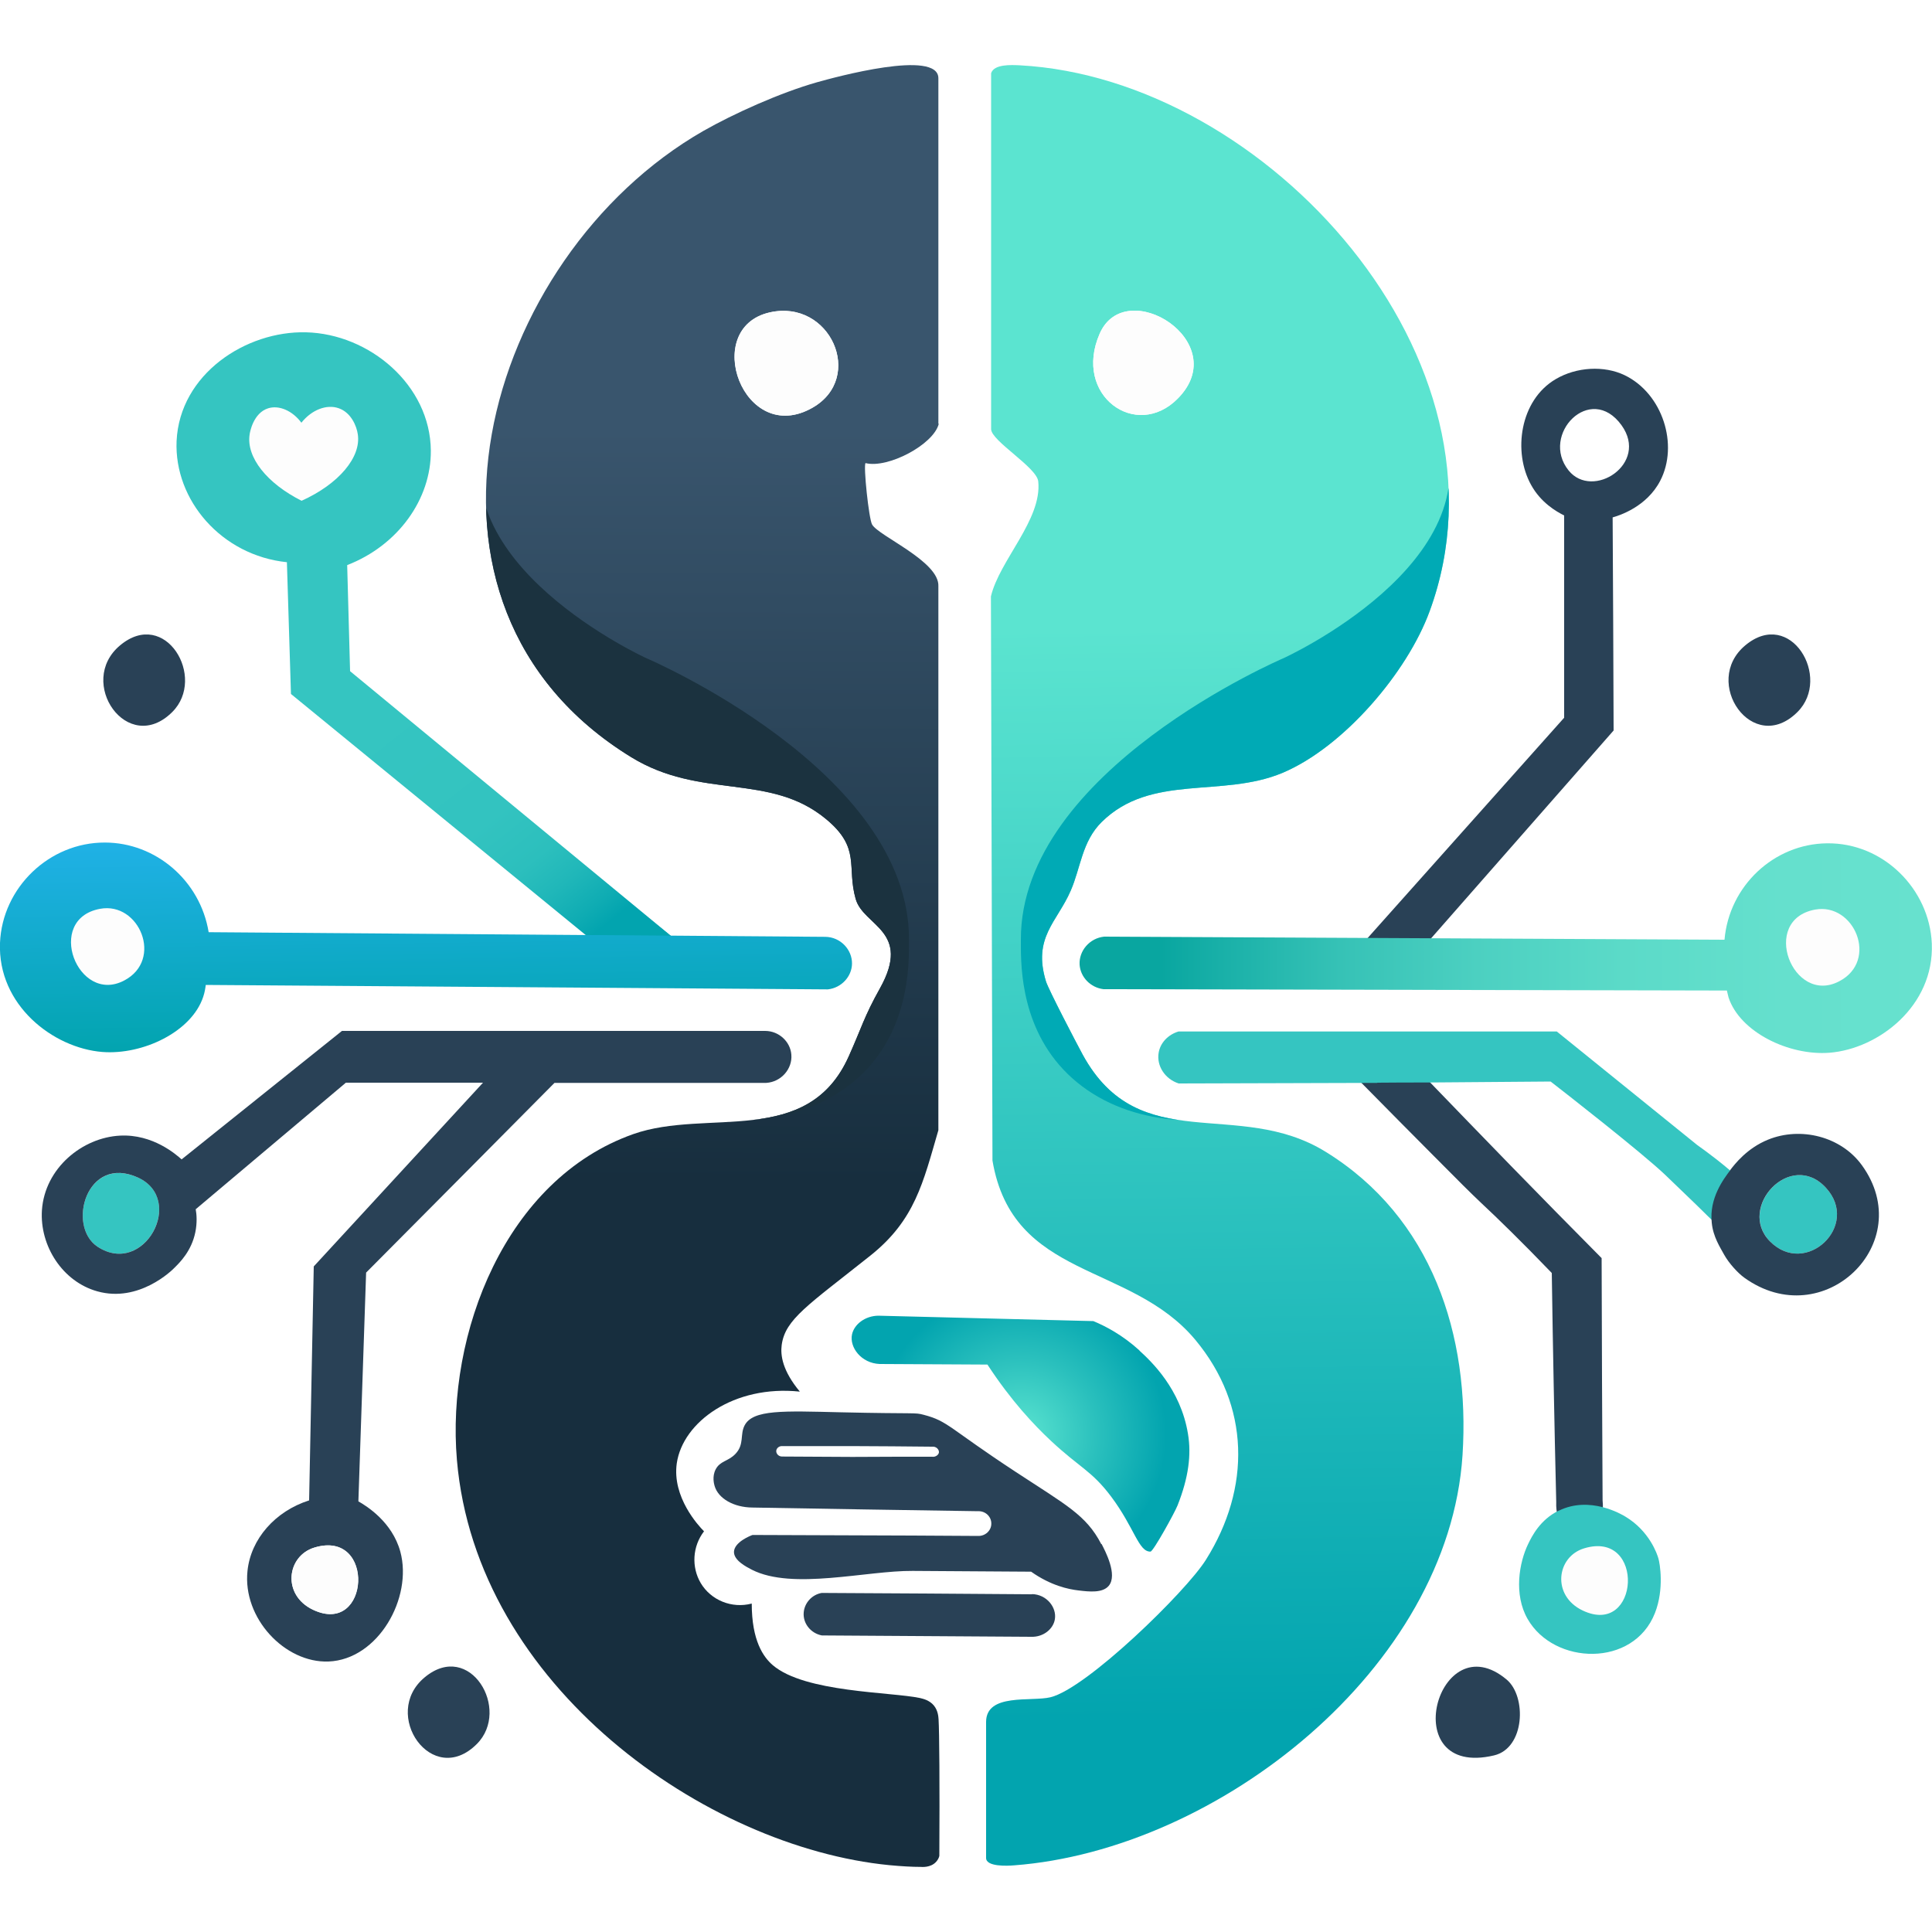
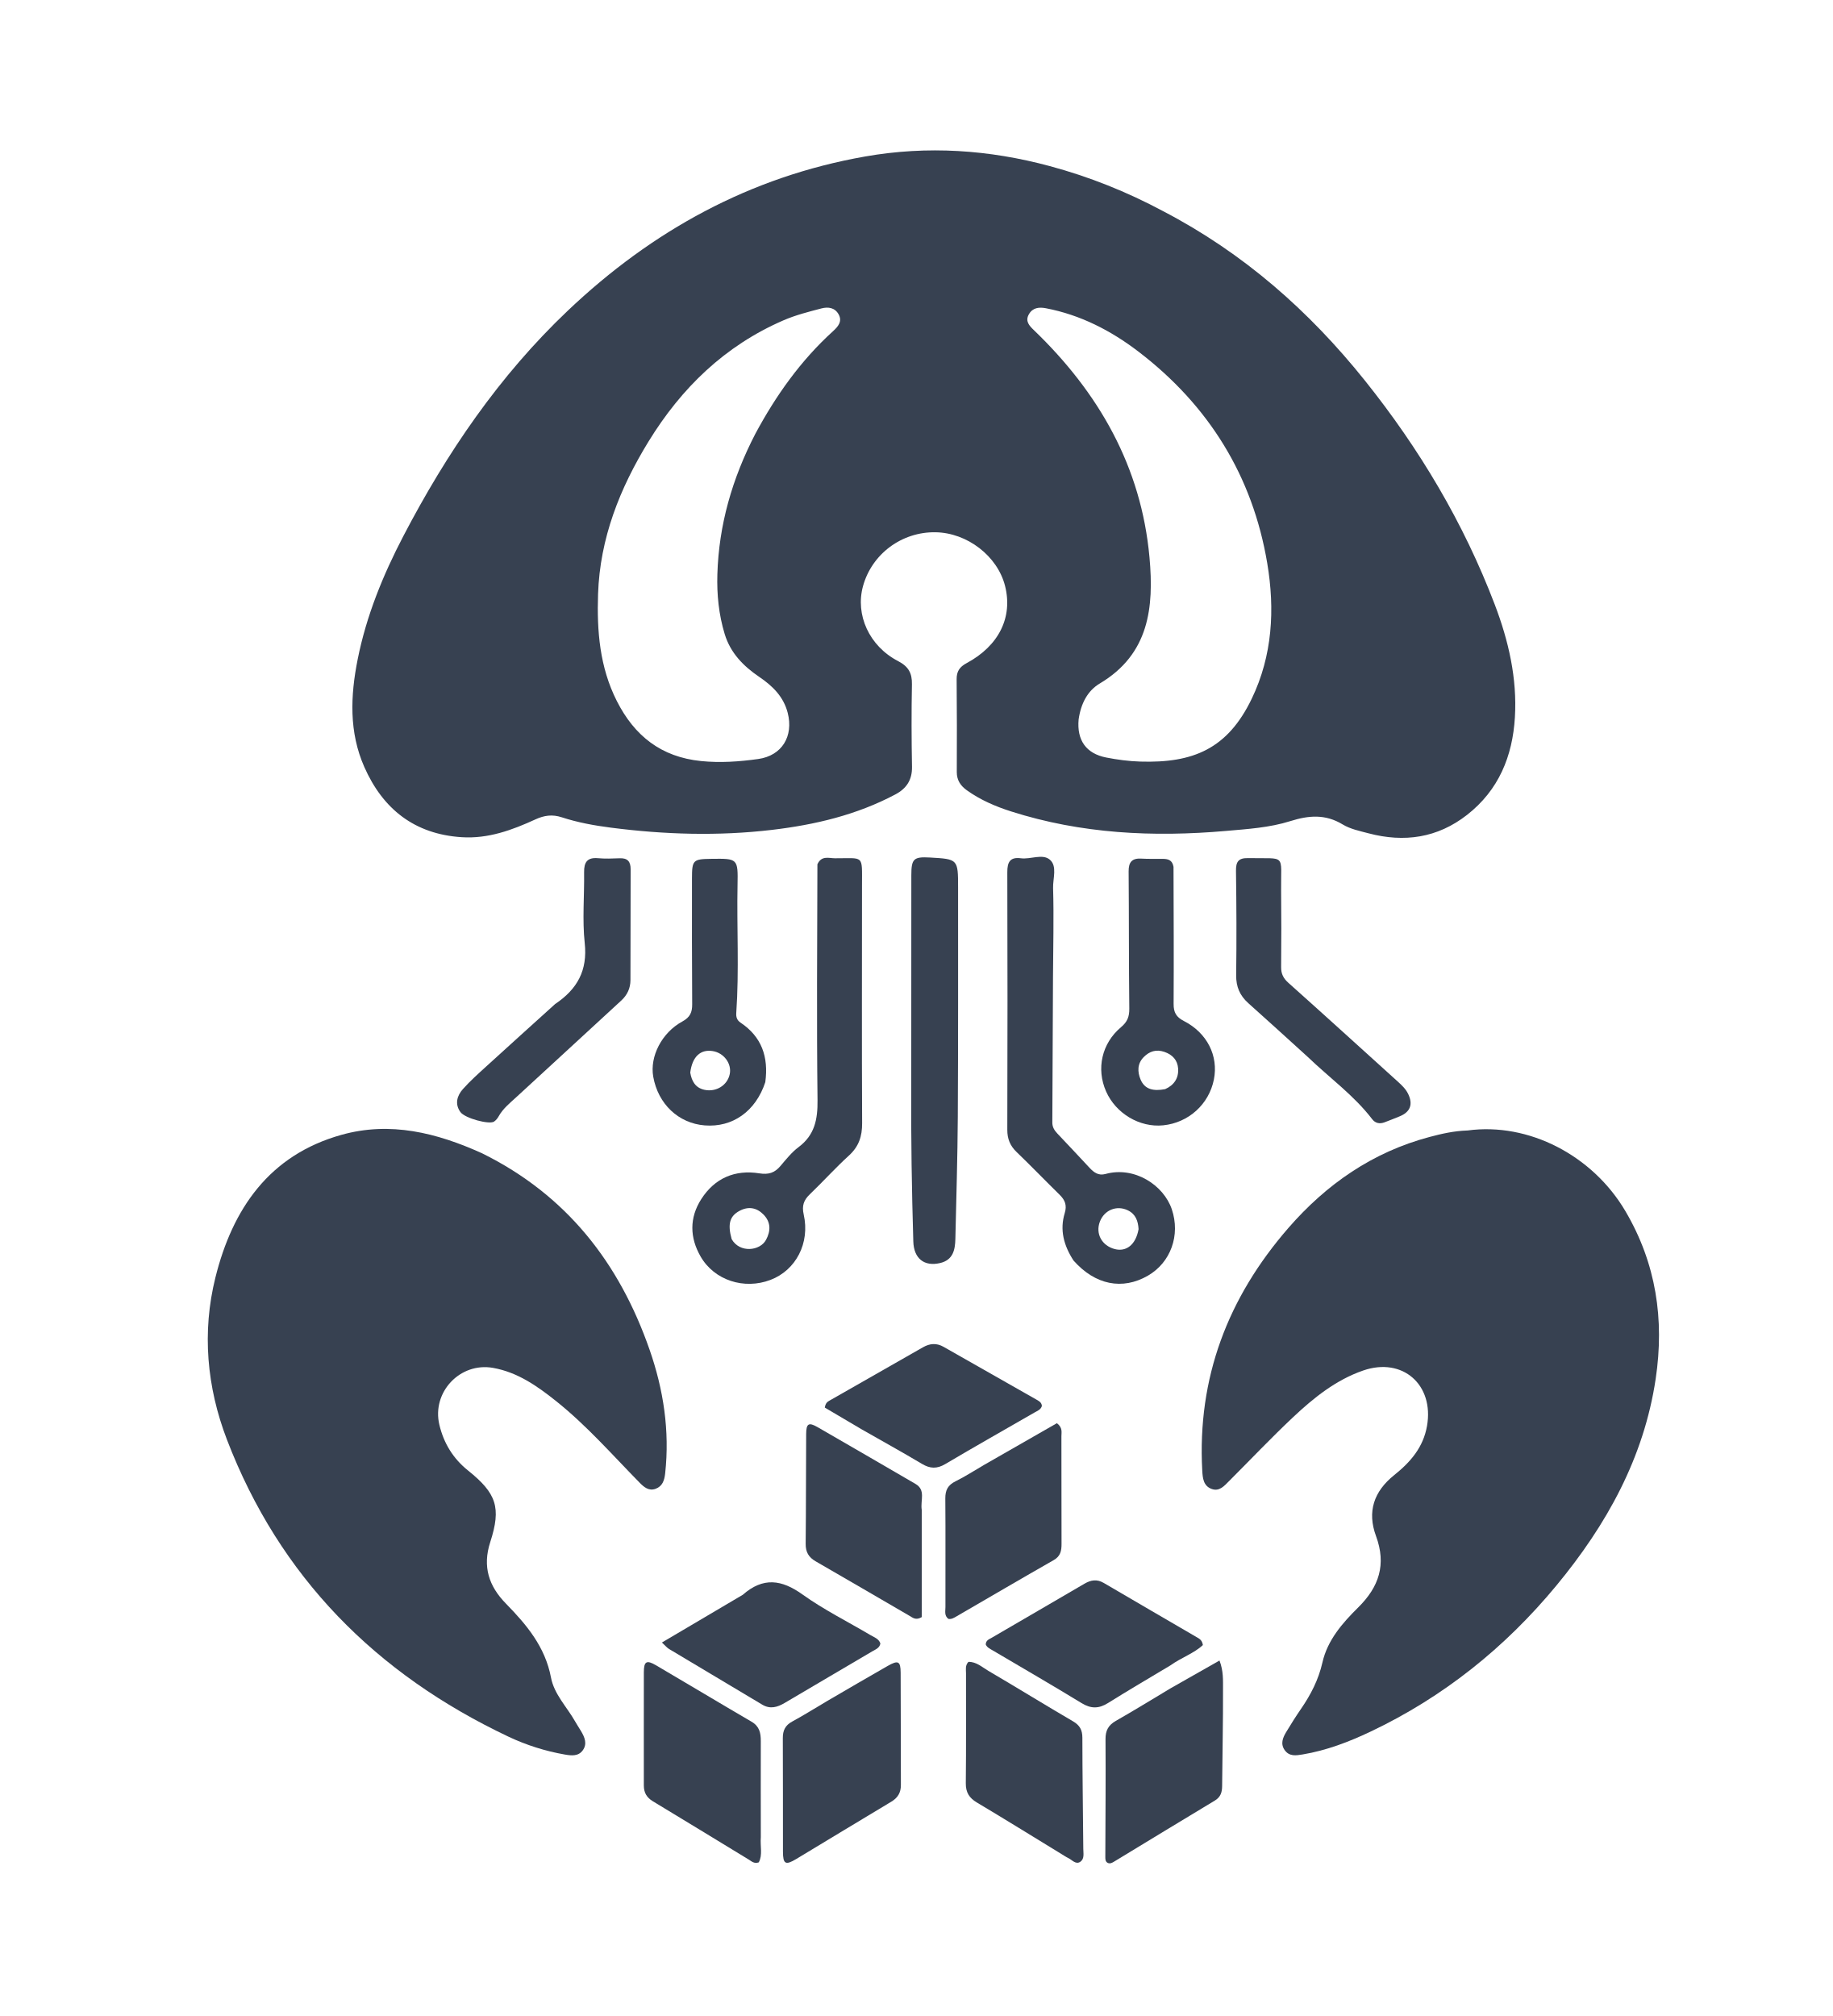
- <svg xmlns="http://www.w3.org/2000/svg" id="Ebene_1" data-name="Ebene 1" width="100" height="100" viewBox="0 0 100 100">
-   <defs>
-     <style>
-       .cls-1 {
-         fill: url(#Unbenannter_Verlauf_8);
-       }
- 
-       .cls-2 {
-         fill: #294156;
-       }
- 
-       .cls-3 {
-         fill: url(#Unbenannter_Verlauf_3);
-       }
- 
-       .cls-4 {
-         fill: #1b323f;
-       }
- 
-       .cls-5 {
-         fill: url(#Unbenannter_Verlauf_7);
-       }
- 
-       .cls-6 {
-         fill: none;
-       }
- 
-       .cls-7 {
-         fill: url(#Unbenannter_Verlauf_6);
-       }
- 
-       .cls-8 {
-         fill: url(#Unbenannter_Verlauf_5);
-       }
- 
-       .cls-9 {
-         clip-path: url(#clippath-1);
-       }
- 
-       .cls-10 {
-         fill: #35c5c1;
-       }
- 
-       .cls-11 {
-         fill: url(#Unbenannter_Verlauf_4);
-       }
- 
-       .cls-12 {
-         fill: url(#Unbenannter_Verlauf);
-       }
- 
-       .cls-13 {
-         fill: #00aab5;
-       }
- 
-       .cls-14 {
-         clip-path: url(#clippath);
-       }
- 
-       .cls-15 {
-         fill: url(#Unbenannter_Verlauf_2);
-       }
- 
-       .cls-16 {
-         fill: #fdfdfd;
-       }
-     </style>
-     <linearGradient id="Unbenannter_Verlauf" data-name="Unbenannter Verlauf" x1="62.68" y1="5028.38" x2="63.52" y2="5090.47" gradientTransform="translate(0 -4996)" gradientUnits="userSpaceOnUse">
-       <stop offset="0" stop-color="#5be4d0" />
-       <stop offset=".91" stop-color="#02a4af" />
-     </linearGradient>
-     <linearGradient id="Unbenannter_Verlauf_2" data-name="Unbenannter Verlauf 2" x1="36.32" y1="5018.17" x2="36.05" y2="5104.72" gradientTransform="translate(0 -4996)" gradientUnits="userSpaceOnUse">
-       <stop offset="0" stop-color="#39556d" />
-       <stop offset=".45" stop-color="#172e3e" />
-     </linearGradient>
-     <clipPath id="clippath">
-       <path class="cls-6" d="M48.59,21.94c-.27,1.07-2.63,2.32-3.79,2.03-.12.12.17,2.89.34,3.18.34.6,3.5,1.91,3.43,3.2v28.15c-.79,2.71-1.21,4.65-3.52,6.49-3.23,2.57-4.41,3.29-4.59,4.63-.07.53.04,1.33.94,2.41-3.41-.36-6.06,1.57-6.37,3.71-.25,1.75,1.12,3.23,1.41,3.52-.6.78-.66,1.85-.17,2.68.53.89,1.61,1.33,2.64,1.06,0,1.92.6,2.77,1.09,3.19,1.66,1.42,6.12,1.38,7.62,1.7.17.04.5.12.72.39.21.26.23.57.24.71.04.66.06,3.37.04,7.07-.02.09-.07.2-.16.3-.29.33-.77.27-.82.27-.42,0-.97-.03-1.61-.09-9.48-.93-21.38-9.25-22.38-20.97-.56-6.54,2.51-14.53,9.13-16.87,3.83-1.35,9.02.73,11.15-4.02.67-1.49.79-2.05,1.62-3.53,1.66-2.98-.86-3.21-1.26-4.62-.48-1.68.29-2.63-1.54-4.14-2.91-2.41-6.47-.98-10.08-3.2-12.84-7.88-7.65-25.88,3.73-32.41,1.58-.9,3.98-1.98,5.88-2.52.92-.26,6.29-1.73,6.29-.21v17.88h0ZM39.84,16.17c-3.58.81-1.35,6.98,2.22,4.93,2.72-1.56.91-5.63-2.22-4.93Z" />
-     </clipPath>
-     <clipPath id="clippath-1">
-       <path class="cls-6" d="M51.3,3.79c.15-.48,1.05-.43,1.48-.41,12.78.68,25.98,15.26,21.22,28.25-1.16,3.18-4.46,7.04-7.61,8.37-3.14,1.32-6.81.02-9.37,2.55-1.02,1.01-1.08,2.36-1.6,3.55-.7,1.62-1.98,2.42-1.28,4.7.13.42,1.58,3.2,1.9,3.79,2.94,5.37,8.02,2.21,12.58,5.03,5.49,3.39,7.48,9.48,7.08,15.7-.72,11.03-12.65,20.43-23.21,21.23-.35.03-1.45.08-1.45-.38v-7.04c0-1.51,2.33-1.04,3.33-1.28,1.87-.45,7.03-5.48,8.05-7.12,2.33-3.71,2.29-7.97-.55-11.38-3.37-4.04-9.45-3.09-10.5-9.28l-.08-29.2c.44-1.87,2.65-3.97,2.45-5.95-.07-.73-2.44-2.1-2.44-2.71V3.78h0ZM60.96,20.63c2.9-2.93-2.7-6.43-4.04-3.36-1.4,3.19,1.88,5.54,4.04,3.36Z" />
-     </clipPath>
-     <radialGradient id="Unbenannter_Verlauf_3" data-name="Unbenannter Verlauf 3" cx="52.83" cy="5070.22" fx="52.83" fy="5070.22" r="7.54" gradientTransform="translate(0 -4996)" gradientUnits="userSpaceOnUse">
-       <stop offset="0" stop-color="#5be4d0" />
-       <stop offset=".53" stop-color="#2ac0bd" />
-       <stop offset="1" stop-color="#02a4af" />
-     </radialGradient>
-     <linearGradient id="Unbenannter_Verlauf_4" data-name="Unbenannter Verlauf 4" x1="20.16" y1="5038.91" x2="35.48" y2="5038.91" gradientTransform="translate(0 -4996)" gradientUnits="userSpaceOnUse">
-       <stop offset="0" stop-color="#20b1e6" />
-       <stop offset="1" stop-color="#02a4af" />
-     </linearGradient>
-     <linearGradient id="Unbenannter_Verlauf_5" data-name="Unbenannter Verlauf 5" x1="19.83" y1="2528.13" x2="43.54" y2="2558.18" gradientTransform="translate(0 -2498)" gradientUnits="userSpaceOnUse">
-       <stop offset=".12" stop-color="#35c5c1" />
-       <stop offset=".34" stop-color="#33c3c0" />
-       <stop offset=".42" stop-color="#2cbfbd" />
-       <stop offset=".47" stop-color="#20b7b9" />
-       <stop offset=".52" stop-color="#0facb3" />
-       <stop offset=".55" stop-color="#02a4af" />
-     </linearGradient>
-     <linearGradient id="Unbenannter_Verlauf_6" data-name="Unbenannter Verlauf 6" x1="-27.58" y1="-2877.98" x2="-16.73" y2="-2877.98" gradientTransform="translate(-2855.34 111.14) rotate(89.2)" gradientUnits="userSpaceOnUse">
-       <stop offset="0" stop-color="#20b1e6" />
-       <stop offset="1" stop-color="#02a4af" />
-     </linearGradient>
-     <linearGradient id="Unbenannter_Verlauf_7" data-name="Unbenannter Verlauf 7" x1="91.82" y1="5045" x2="95.76" y2="5045" gradientTransform="translate(0 -4996)" gradientUnits="userSpaceOnUse">
-       <stop offset="0" stop-color="#5be4d0" />
-       <stop offset=".71" stop-color="#0babb2" />
-       <stop offset=".8" stop-color="#02a4af" />
-     </linearGradient>
-     <linearGradient id="Unbenannter_Verlauf_8" data-name="Unbenannter Verlauf 8" x1="-5191.49" y1="2547.08" x2="-5147.38" y2="2547.08" gradientTransform="translate(-5087.3 -2498) rotate(-180) scale(1 -1)" gradientUnits="userSpaceOnUse">
-       <stop offset="0" stop-color="#68e2cf" />
-       <stop offset=".27" stop-color="#65e0cd" />
-       <stop offset=".46" stop-color="#5bdac8" />
-       <stop offset=".63" stop-color="#4cd0c1" />
-       <stop offset=".79" stop-color="#36c2b6" />
-       <stop offset=".93" stop-color="#19b0a8" />
-       <stop offset="1" stop-color="#09a6a0" />
-     </linearGradient>
-   </defs>
-   <g id="Figur">
-     <g id="Figure">
-       <path id="Fill_R" data-name="Fill R" class="cls-12" d="M51.3,3.79c.15-.48,1.05-.43,1.48-.41,12.78.68,25.98,15.26,21.22,28.25-1.16,3.18-4.46,7.04-7.61,8.37-3.14,1.32-6.81.02-9.37,2.55-1.02,1.01-1.08,2.36-1.6,3.55-.7,1.62-1.98,2.42-1.28,4.7.13.42,1.58,3.2,1.9,3.79,2.94,5.37,8.02,2.21,12.58,5.03,5.49,3.39,7.48,9.48,7.08,15.7-.72,11.03-12.65,20.43-23.21,21.23-.35.03-1.45.08-1.45-.38v-7.04c0-1.51,2.33-1.04,3.33-1.28,1.87-.45,7.03-5.48,8.05-7.12,2.33-3.71,2.29-7.97-.55-11.38-3.37-4.04-9.45-3.09-10.5-9.28l-.08-29.2c.44-1.87,2.65-3.97,2.45-5.95-.07-.73-2.44-2.1-2.44-2.71V3.78h0ZM60.96,20.63c2.9-2.93-2.7-6.43-4.04-3.36-1.4,3.19,1.88,5.54,4.04,3.36Z" />
-       <path id="Fill_L" data-name="Fill L" class="cls-15" d="M48.59,21.94c-.27,1.07-2.63,2.32-3.79,2.03-.12.12.17,2.89.34,3.18.34.6,3.5,1.91,3.43,3.2v28.15c-.79,2.71-1.21,4.65-3.52,6.49-3.23,2.57-4.41,3.29-4.59,4.63-.07.53.04,1.33.94,2.41-3.41-.36-6.06,1.57-6.37,3.71-.25,1.75,1.12,3.23,1.41,3.52-.6.78-.66,1.85-.17,2.68.53.89,1.61,1.33,2.64,1.06,0,1.92.6,2.77,1.09,3.19,1.66,1.42,6.12,1.38,7.62,1.7.17.04.5.12.72.39.21.26.23.57.24.71.04.66.06,3.37.04,7.07-.02.09-.07.2-.16.3-.29.33-.77.27-.82.27-.42,0-.97-.03-1.61-.09-9.48-.93-21.38-9.25-22.38-20.97-.56-6.54,2.51-14.53,9.13-16.87,3.83-1.35,9.02.73,11.15-4.02.67-1.49.79-2.05,1.62-3.53,1.66-2.98-.86-3.21-1.26-4.62-.48-1.68.29-2.63-1.54-4.14-2.91-2.41-6.47-.98-10.08-3.2-12.84-7.88-7.65-25.88,3.73-32.41,1.58-.9,3.98-1.98,5.88-2.52.92-.26,6.29-1.73,6.29-.21v17.88h0ZM39.84,16.17c-3.58.81-1.35,6.98,2.22,4.93,2.72-1.56.91-5.63-2.22-4.93Z" />
-       <g id="Shadow_L" data-name="Shadow L">
-         <g class="cls-14">
-           <path class="cls-4" d="M33.96,40.53c1.09.13,6.42.89,9.44,5.42.96,1.44,1.43,2.88,1.67,4.01-4.13,2.33-8.25,4.65-12.38,6.98,4.72,1.87,9.51,1.24,12.16-1.58,2.35-2.5,2.19-5.86,2.2-6.71.04-8.77-13.59-14.58-13.59-14.58,0,0-10.86-4.94-8.19-11.91.24-.63.21-1.38.21-1.38,0,0-.71,4.49-1.33,8.47,1.68,2.85,3.36,5.7,5.03,8.55,1.59.91,3.18,1.82,4.77,2.73h0Z" />
-         </g>
-       </g>
-       <g id="Shadow_R" data-name="Shadow R">
-         <g class="cls-9">
-           <path class="cls-13" d="M58.7,49.36c2.31,2.67,4.63,5.35,6.94,8.02-4.11,1.28-8.2.53-10.6-2.02-2.35-2.49-2.19-5.81-2.2-6.71-.04-8.77,13.59-14.58,13.59-14.58,0,0,10.86-4.94,8.19-11.91-.23-.6-.37-1.3-.21-1.38.6-.3,7.63,6.79,5.78,12.68-1.12,3.57-5.3,6.04-10.22,6.64-3.76,3.08-7.52,6.17-11.28,9.25Z" />
-         </g>
-       </g>
-     </g>
-     <g id="Hand">
-       <path class="cls-2" d="M53.42,82.51c.76.02,1.28.69,1.18,1.3-.08.51-.6.93-1.22.91-3.61-.02-7.23-.05-10.84-.07-.58-.11-.99-.63-.94-1.19.04-.49.42-.92.93-1.01,3.63.02,7.26.04,10.89.07h0Z" />
-       <path class="cls-3" d="M58.98,69.91c.58.53,2.13,1.97,2.51,4.31.18,1.08.03,2.26-.54,3.7-.15.38-1.26,2.39-1.4,2.39-.62.02-.82-1.22-2.04-2.85-1.01-1.34-1.61-1.48-3.1-2.87-.88-.82-2.08-2.09-3.3-3.96l-5.58-.03c-.96-.04-1.57-.87-1.43-1.53.11-.52.67-.96,1.36-.97l11.13.28c.61.25,1.5.71,2.39,1.52h0Z" />
-       <path class="cls-2" d="M57,79.92c-.78-1.51-1.85-2.04-4.42-3.73-3.49-2.29-3.5-2.63-4.77-2.96-.48-.13-.34-.04-4.3-.13-2.96-.07-4.54-.15-4.97.68-.25.48,0,.98-.48,1.48-.38.39-.79.35-1.02.8-.19.37-.08.76-.05.86.19.64.98,1.1,1.95,1.11,3.89.07,7.78.13,11.68.19.38-.02.7.28.69.65,0,.35-.31.64-.68.63-1.13,0-2.26-.02-3.39-.02-2.76-.01-5.53-.02-8.29-.03-.09.03-.94.36-.96.87-.01.45.64.78.93.93,2.1,1.07,5.93.04,8.32.06.32,0,5.81.04,6.13.04,1.02.72,1.93.91,2.45.97.57.07,1.25.14,1.57-.24.47-.57-.19-1.81-.37-2.16h0ZM48.24,75.4c-1.37,0-2.74,0-4.12.01l-3.64-.02c-.19,0-.32-.16-.3-.31.02-.13.15-.24.31-.23,1.21,0,2.43,0,3.64,0,1.37,0,2.74.02,4.12.03.21-.02.35.14.35.28,0,.13-.17.27-.36.24h0Z" />
-     </g>
-     <g id="Eyes">
-       <path class="cls-16" d="M39.84,16.17c3.13-.71,4.94,3.37,2.22,4.93-3.58,2.05-5.81-4.12-2.22-4.93Z" />
-       <path class="cls-16" d="M60.96,20.63c-2.16,2.19-5.44-.17-4.04-3.36,1.34-3.07,6.95.43,4.04,3.36Z" />
-     </g>
-   </g>
-   <g id="BG_L" data-name="BG L">
-     <path class="cls-10" d="M5.05,64.53c-1.61-1.06-.57-4.78,2.09-3.58,2.48,1.12.32,5.16-2.09,3.58Z" />
-     <path class="cls-11" d="M20.16,39.38v-2.58c5.1,4.08,10.21,8.16,15.31,12.24h-3.25c-4.02-3.22-8.04-6.44-12.06-9.66Z" />
-     <path class="cls-2" d="M17.89,56.05c-2.59,2.18-5.17,4.36-7.76,6.54.05.27.08.7-.02,1.19-.2.98-.81,1.57-1.07,1.83-.13.14-1.85,1.83-4,1.23-1.8-.5-2.99-2.35-2.87-4.2.15-2.18,2.09-3.76,4.04-3.86,1.7-.09,2.91.98,3.19,1.23,2.77-2.22,5.53-4.43,8.3-6.65h21.9c.72,0,1.31.56,1.36,1.23.06.73-.52,1.41-1.3,1.46-3.65,0-7.31,0-10.96,0-3.25,3.28-6.5,6.55-9.75,9.82-.13,3.95-.27,7.89-.4,11.84.44.25,1.75,1.07,2.17,2.6.65,2.39-1.14,5.59-3.72,5.69-2.26.08-4.45-2.25-4.19-4.69.17-1.65,1.43-3.09,3.19-3.65l.24-12.11c2.92-3.17,5.84-6.34,8.76-9.51h-7.1,0ZM5.05,64.53c2.41,1.58,4.57-2.45,2.09-3.58-2.66-1.21-3.7,2.52-2.09,3.58ZM16.28,80.1c-1.44.43-1.7,2.45-.08,3.22,2.95,1.4,3.26-4.18.08-3.22Z" />
-     <path class="cls-8" d="M17.97,29.24c.05,1.83.1,3.66.15,5.5,5.56,4.59,11.12,9.17,16.68,13.76h-4.36c-5.13-4.19-10.25-8.39-15.38-12.58-.07-2.27-.14-4.54-.21-6.82-3.39-.35-5.84-3.22-5.71-6.27.16-3.47,3.59-5.71,6.7-5.63,3.28.08,6.43,2.73,6.46,6.12.02,2.52-1.7,4.91-4.33,5.93Z" />
-     <path class="cls-16" d="M5.18,47.04c2.03-.37,3.3,2.64,1.25,3.71-2.41,1.27-4.13-3.18-1.25-3.71Z" />
-     <path class="cls-16" d="M15.61,25.92c-1.79-.9-2.87-2.25-2.69-3.43.01-.09.18-1.12.97-1.36.56-.17,1.25.13,1.71.75.53-.67,1.31-.97,1.93-.75.64.22.93.92.99,1.35.18,1.18-.98,2.57-2.91,3.44h0Z" />
-     <path class="cls-16" d="M16.28,80.1c3.18-.96,2.87,4.62-.08,3.22-1.62-.77-1.36-2.79.08-3.22Z" />
-     <path class="cls-7" d="M10.65,50.98c-.02.16-.05.37-.13.61-.6,1.82-3.13,3.02-5.22,2.86-2.54-.2-5.43-2.42-5.3-5.65.12-2.86,2.55-5.2,5.43-5.19,2.62,0,4.93,1.96,5.37,4.64,10.64.08,21.28.16,31.92.24.78.01,1.39.66,1.38,1.39-.01.66-.54,1.25-1.25,1.33-10.74-.08-21.48-.15-32.21-.23h0ZM5.18,47.04c-2.88.53-1.16,4.98,1.25,3.71,2.04-1.07.78-4.09-1.25-3.71Z" />
-     <path class="cls-2" d="M24.68,90.27c-2.31,2.31-4.99-1.55-2.7-3.45,2.34-1.95,4.48,1.67,2.7,3.45Z" />
-     <path class="cls-2" d="M8.92,36.85c-2.31,2.31-4.99-1.55-2.7-3.45,2.34-1.95,4.48,1.67,2.7,3.45Z" />
-     <path class="cls-2" d="M93.04,36.85c-2.31,2.31-4.99-1.55-2.7-3.45,2.34-1.95,4.48,1.67,2.7,3.45Z" />
-   </g>
-   <g id="BG_R" data-name="BG R">
-     <path class="cls-2" d="M70.71,48.64c3.42-3.83,6.83-7.66,10.25-11.49v-10.47c-.42-.21-1.21-.67-1.71-1.58-.95-1.7-.59-4.39,1.28-5.48,1.07-.63,2.5-.71,3.56-.2,1.97.95,2.81,3.61,1.84,5.47-.7,1.34-2.1,1.79-2.46,1.89.02,3.68.04,7.35.05,11.03-3.17,3.61-6.34,7.22-9.51,10.83h-3.29,0ZM81.19,24.35c1.24,1.54,4.18-.34,2.74-2.34-1.61-2.23-4.23.49-2.74,2.34Z" />
-     <path class="cls-10" d="M94.51,61.48c1.8,1.96-1.05,4.65-2.9,2.77-1.71-1.74,1.07-4.77,2.9-2.77Z" />
-     <path class="cls-16" d="M92.51,50.49c-2.29-2.28,1.74-5.2,3.11-2.43,1.08,2.19-1.56,3.98-3.11,2.43Z" />
-     <path class="cls-2" d="M73.93,55.93c1.42,1.47,2.85,2.95,4.29,4.43,1.56,1.6,3.12,3.19,4.68,4.76,0,2.1.02,4.2.02,6.3.01,2.08.02,4.16.03,6.24.06.63-.06.83-.18.89-.22.11-.43-.24-.9-.26-.54-.02-.8.44-1.07.32-.14-.06-.27-.26-.25-.88-.05-1.99-.09-3.98-.13-5.99-.04-1.96-.07-3.9-.1-5.85-1.53-1.59-2.8-2.83-3.67-3.64-.56-.53-1.08-1.05-2.44-2.42-1-1-2.34-2.36-3.97-4.01.68-.5,1.06-.52,1.3-.41.35.15.41.59.68.59.3,0,.37-.54.73-.63.18-.05.49,0,1,.57h0Z" />
-     <path class="cls-2" d="M77.99,86.94c1.03.87.95,3.54-.66,3.92-5.13,1.21-2.91-6.93.66-3.92Z" />
-     <path class="cls-5" d="M92.51,50.49c1.56,1.55,4.19-.25,3.11-2.43-1.37-2.76-5.4.16-3.11,2.43Z" />
-     <path class="cls-10" d="M80.69,78.19c1.59-.78,3.23.18,3.44.31,1.25.75,1.65,1.95,1.71,2.17.07.23.31,1.57-.18,2.82-1.11,2.83-5.22,2.7-6.59.31-.73-1.27-.44-2.93.03-3.89.19-.39.61-1.25,1.58-1.72h0Z" />
-     <path id="_55" data-name=" 55" class="cls-16" d="M82,80.14c3.18-.96,2.87,4.62-.08,3.22-1.62-.77-1.36-2.79.08-3.22Z" />
-     <path class="cls-1" d="M89.38,51.26c.02.09.05.22.09.37.59,1.79,3.12,3.02,5.22,2.86,2.54-.2,5.43-2.42,5.3-5.65-.12-2.82-2.51-5.23-5.43-5.19-2.73.03-5.06,2.19-5.3,4.99-10.7-.05-21.41-.11-32.11-.16-.76.08-1.31.74-1.27,1.45.04.64.56,1.19,1.24,1.27,10.75.02,21.5.05,32.25.07h0Z" />
-     <path class="cls-16" d="M93.95,47.08c2.03-.37,3.3,2.64,1.25,3.71-2.41,1.27-4.13-3.18-1.25-3.71Z" />
-     <path class="cls-10" d="M71.28,56.05c-3.42.01-6.85.02-10.27.03-.72-.23-1.15-.92-1.04-1.58.08-.52.49-.95,1.03-1.11h19.58c2.42,1.96,4.84,3.91,7.26,5.87.33.23.67.49,1.02.76.25.2.49.39.71.58-.19.98-.38,1.96-.56,2.94-.41-.4-.82-.79-1.22-1.19-.66-.63-1.5-1.44-1.6-1.54-1.22-1.16-5.23-4.29-5.93-4.83-2.13.02-4.26.03-6.39.05-.86,0-1.72,0-2.58.01h0Z" />
-     <path class="cls-2" d="M89.55,60.57c.25-.33.88-1.14,1.96-1.58,1.69-.69,3.78-.17,4.86,1.32,2.92,4.03-2,8.77-6.09,5.82-.33-.24-.79-.74-1.04-1.19-.2-.37-.57-.92-.64-1.65-.14-1.27.61-2.26.95-2.71h0ZM94.51,61.48c-1.83-2-4.62,1.03-2.9,2.77,1.85,1.88,4.7-.81,2.9-2.77Z" />
-   </g>
+ <svg xmlns="http://www.w3.org/2000/svg" version="1.1" id="Layer_1" x="0px" y="0px" width="100%" viewBox="0 0 800 880" enable-background="new 0 0 800 880" xml:space="preserve">
+   <path fill="#374151" opacity="1" stroke="none" d=" M507.73,92.191   C542.758,110.457 571.424,135.694 595.775,166.12   C619.58,195.863 638.857,228.219 652.442,263.851   C658.479,279.685 662.273,296.088 661.245,313.145   C660.223,330.109 654.18,344.928 640.343,355.721   C627.429,365.794 612.935,367.856 597.373,363.754   C593.517,362.738 589.398,361.896 586.067,359.874   C578.531,355.298 571.262,355.886 563.225,358.424   C554.177,361.282 544.599,361.88 535.14,362.709   C503.349,365.493 471.936,363.968 441.306,354.184   C434.485,352.005 427.885,349.167 421.995,344.941   C419.271,342.987 417.619,340.549 417.634,336.997   C417.693,323.504 417.708,310.01 417.568,296.518   C417.532,293.065 418.865,291.104 421.903,289.476   C436.048,281.894 442.16,269.403 438.696,255.742   C435.399,242.736 422.214,232.561 408.366,232.336   C393.614,232.096 380.572,241.785 376.695,255.865   C373.263,268.333 379.367,282.005 391.995,288.565   C396.548,290.929 398.148,293.804 398.054,298.719   C397.824,310.714 397.862,322.72 398.085,334.716   C398.192,340.451 395.657,344.207 390.831,346.768   C373.951,355.728 355.739,360.036 336.917,362.254   C313.46,365.017 290.059,364.294 266.685,361.282   C259.407,360.344 252.176,359.038 245.221,356.759   C241.066,355.398 237.559,355.909 233.732,357.664   C223.539,362.34 213.099,366.176 201.562,365.445   C180.953,364.138 167.134,353.166 159.024,334.805   C152.314,319.613 152.931,303.777 156.128,287.774   C159.92,268.795 167.142,251.116 176.011,234.098   C194.992,197.68 217.903,164.024 247.837,135.613   C284.602,100.719 327.368,77.135 377.67,68.302   C404.831,63.533 431.708,65.34 458.28,72.517   C475.401,77.141 491.77,83.647 507.73,92.191  M470.811,314.083   C470.004,323.096 474.067,328.937 482.845,330.662   C487.73,331.622 492.736,332.28 497.707,332.434   C520.72,333.144 535.795,326.973 546.37,305.012   C555.453,286.148 556.52,265.995 553.154,245.902   C546.769,207.779 527.575,176.892 496.885,153.449   C484.902,144.295 471.551,137.419 456.489,134.546   C453.537,133.983 450.727,134.272 449.076,137.233   C447.404,140.233 449.269,142.167 451.298,144.119   C479.606,171.357 498.163,203.668 501.754,243.368   C503.72,265.102 501.623,285.524 480.042,298.356   C474.805,301.47 471.806,306.984 470.811,314.083  M329.727,189.314   C338.691,172.616 349.535,157.347 363.64,144.539   C365.809,142.569 367.789,140.284 366.029,137.166   C364.404,134.286 361.514,133.856 358.58,134.623   C352.951,136.096 347.315,137.514 341.929,139.85   C316.389,150.923 297.421,169.351 283.061,192.752   C270.538,213.161 261.868,234.963 261.05,259.297   C260.508,275.421 261.753,291.198 269.222,305.965   C276.935,321.214 288.591,330.45 306.034,332.208   C314.443,333.056 322.709,332.457 330.913,331.319   C341.34,329.873 346.44,321.37 343.831,311.163   C342.02,304.077 337.202,299.397 331.426,295.482   C324.502,290.788 318.864,285.063 316.345,276.83   C313.737,268.307 312.862,259.495 313.127,250.679   C313.772,229.21 319.521,209.021 329.727,189.314  z" />
+   <path fill="#374151" opacity="1" stroke="none" d=" M210.442,503.432   C247.315,521.655 270.317,551.238 283.528,589.123   C289.629,606.62 292.365,624.554 290.348,643.102   C290.017,646.149 289.198,648.752 286.168,649.87   C283.191,650.969 281.061,649.108 279.156,647.167   C267.261,635.047 256.052,622.211 242.719,611.581   C234.494,605.023 225.924,598.988 215.195,597.086   C200.834,594.54 188.393,607.696 191.781,621.933   C193.693,629.968 197.764,636.645 204.262,641.86   C216.682,651.828 218.892,658.008 213.989,673.137   C210.513,683.86 213.396,692.388 220.839,699.992   C229.884,709.232 237.974,718.884 240.5,732.248   C241.883,739.564 247.429,745.056 251.032,751.407   C251.853,752.855 252.776,754.244 253.631,755.673   C255.236,758.354 256.427,761.245 254.355,764.057   C252.422,766.683 249.464,766.379 246.56,765.872   C237.976,764.373 229.7,761.742 221.88,758.04   C164.171,730.715 122.057,688.404 99.029,628.336   C90.256,605.451 88.103,581.418 94.029,557.623   C101.47,527.739 117.484,504.193 149.044,495.366   C170.328,489.414 190.551,494.424 210.442,503.432  z" />
+   <path fill="#374151" opacity="1" stroke="none" d=" M640.615,493.46   C667.304,489.861 695.193,504.364 709.508,528.717   C722.906,551.511 726.558,575.966 722.703,601.847   C717.554,636.415 701.184,665.709 679.348,692.118   C656.996,719.151 630.089,740.754 598.254,755.86   C588.768,760.361 578.969,764.106 568.521,765.843   C565.649,766.32 562.78,766.75 560.787,763.974   C558.808,761.218 559.927,758.526 561.427,756.036   C563.488,752.612 565.623,749.224 567.887,745.932   C572.166,739.708 575.53,733.197 577.233,725.683   C579.448,715.911 585.968,708.461 592.833,701.679   C601.943,692.679 605.207,682.94 600.619,670.489   C596.713,659.89 599.624,651.059 608.572,643.888   C615.665,638.204 621.245,631.799 622.888,622.43   C626.035,604.468 612.232,592.284 595.018,598.239   C583.117,602.356 573.453,610.135 564.456,618.593   C554.869,627.606 545.812,637.18 536.499,646.486   C534.383,648.6 532.246,651.214 528.807,649.913   C525.277,648.579 524.961,645.212 524.783,641.974   C522.545,601.437 535.968,566.4 562.338,536.056   C578.996,516.888 599.141,502.9 623.957,496.301   C629.262,494.891 634.626,493.649 640.615,493.46  z" />
+   <path fill="#374151" opacity="1" stroke="none" d=" M468.599,550.247   C464.3,543.653 462.516,536.847 464.751,529.527   C465.785,526.14 464.89,523.845 462.544,521.546   C456.24,515.367 450.116,509.002 443.755,502.884   C440.911,500.148 439.673,497.143 439.684,493.166   C439.787,455.688 439.807,418.21 439.685,380.733   C439.67,376.301 440.881,374.021 445.609,374.639   C449.88,375.196 455.025,372.535 458.237,375.244   C461.584,378.067 459.547,383.465 459.669,387.635   C460.05,400.599 459.687,413.584 459.628,426.561   C459.532,447.699 459.462,468.838 459.336,489.976   C459.324,491.997 460.238,493.428 461.54,494.802   C466.234,499.757 470.914,504.727 475.556,509.731   C477.466,511.79 479.497,513.295 482.535,512.453   C495.186,508.948 507.936,517.326 511.492,527.867   C515.295,539.136 511.046,551.085 501.022,556.86   C489.937,563.245 478.049,560.911 468.599,550.247  M496.982,536.538   C496.771,533.04 495.752,529.998 492.321,528.329   C487.451,525.961 482.016,528.164 480.079,533.288   C478.1,538.524 480.948,543.754 486.58,545.225   C491.595,546.535 495.768,543.361 496.982,536.538  z" />
+   <path fill="#374151" opacity="1" stroke="none" d=" M356.795,377.276   C358.57,373.325 361.812,374.631 364.407,374.641   C377.277,374.689 376.261,372.901 376.262,386.3   C376.262,420.965 376.142,455.63 376.315,490.293   C376.344,496.051 374.859,500.494 370.534,504.428   C364.624,509.805 359.262,515.78 353.489,521.314   C350.825,523.867 349.949,526.308 350.812,530.13   C353.632,542.617 347.402,554.466 336.313,558.687   C324.836,563.055 311.827,558.902 305.823,548.503   C301.051,540.239 300.863,531.586 306.099,523.426   C311.989,514.246 320.794,510.488 331.432,512.173   C335.489,512.815 338.095,511.959 340.603,509.031   C343.092,506.123 345.523,503.011 348.548,500.749   C355.594,495.482 356.946,488.662 356.847,480.237   C356.444,446.078 356.706,411.911 356.795,377.276  M319.367,540.886   C322.84,547.055 331.733,546.092 334.369,541.197   C336.488,537.262 336.474,533.436 333.266,530.16   C330.272,527.103 326.635,526.474 322.763,528.566   C318.566,530.835 317.51,534.236 319.367,540.886  z" />
+   <path fill="#374151" opacity="1" stroke="none" d=" M397.758,474   C397.767,443.016 397.771,412.532 397.79,382.048   C397.795,374.857 398.814,373.909 405.898,374.311   C418.148,375.007 418.199,375.007 418.199,387.455   C418.199,420.771 418.266,454.087 418.075,487.402   C417.973,505.218 417.413,523.032 417.013,540.846   C416.907,545.579 415.98,549.961 410.475,551.299   C403.426,553.012 398.875,549.348 398.656,541.938   C397.991,519.463 397.612,496.985 397.758,474  z" />
+   <path fill="#374151" opacity="1" stroke="none" d=" M360.752,742.683   C369.855,737.399 378.604,732.232 387.437,727.211   C392.079,724.572 393.099,725.096 393.129,730.152   C393.226,746.481 393.161,762.811 393.234,779.141   C393.249,782.488 391.917,784.739 389.029,786.464   C375.158,794.748 361.371,803.174 347.52,811.493   C342.855,814.295 341.771,813.685 341.756,808.232   C341.709,791.736 341.8,775.239 341.697,758.743   C341.677,755.373 342.74,753.12 345.787,751.471   C350.764,748.776 355.56,745.748 360.752,742.683  z" />
+   <path fill="#374151" opacity="1" stroke="none" d=" M332.094,801.948   C331.761,805.978 332.96,809.696 331.201,812.931   C329.163,813.654 328.034,812.451 326.8,811.702   C312.861,803.229 298.959,794.694 284.985,786.278   C282.253,784.633 281.025,782.475 281.03,779.344   C281.055,762.871 280.981,746.398 281.036,729.926   C281.052,725.172 282.219,724.493 286.357,726.917   C300.29,735.08 314.119,743.419 328.069,751.551   C331.506,753.554 332.098,756.473 332.086,759.991   C332.041,773.813 332.083,787.635 332.094,801.948  z" />
+   <path fill="#374151" opacity="1" stroke="none" d=" M510.988,736.94   C518.182,732.856 525.056,728.951 532.303,724.835   C534.078,729.453 533.824,733.484 533.84,737.328   C533.899,751.443 533.563,765.558 533.453,779.675   C533.432,782.37 532.769,784.459 530.291,785.951   C515.61,794.786 500.976,803.699 486.331,812.592   C485.462,813.12 484.612,813.631 483.539,813.19   C482.481,812.616 482.463,811.586 482.466,810.59   C482.515,793.45 482.68,776.309 482.555,759.17   C482.528,755.349 483.803,753.03 487.089,751.158   C495.037,746.633 502.819,741.818 510.988,736.94  z" />
+   <path fill="#374151" opacity="1" stroke="none" d=" M462.989,809.093   C450.595,801.522 438.564,794.059 426.406,786.81   C423.034,784.799 421.525,782.388 421.57,778.364   C421.749,762.373 421.629,746.378 421.662,730.385   C421.666,728.776 421.216,727.029 422.707,725.421   C426.143,725.317 428.693,727.742 431.44,729.351   C443.796,736.589 455.97,744.14 468.34,751.353   C471.329,753.097 472.447,755.132 472.451,758.535   C472.467,774.686 472.714,790.837 472.852,806.988   C472.869,808.956 473.408,811.333 471.643,812.614   C469.608,814.091 468.017,811.879 466.312,811.064   C465.264,810.564 464.304,809.882 462.989,809.093  z" />
+   <path fill="#374151" opacity="1" stroke="none" d=" M334.05,472.365   C329.852,485.123 319.751,492.207 307.625,491.249   C296.146,490.342 287.243,481.919 285.131,469.966   C283.585,461.21 288.805,450.792 297.853,445.881   C301.21,444.059 302.159,441.888 302.135,438.375   C302.011,420.074 302.02,401.771 302.044,383.469   C302.054,375.386 302.498,375 310.469,374.891   C322.03,374.732 322.16,374.735 321.932,386.276   C321.565,404.901 322.67,423.54 321.378,442.153   C321.254,443.949 321.665,445.333 323.276,446.411   C332.436,452.543 335.54,461.296 334.05,472.365  M301.287,468.202   C301.927,471.882 303.46,474.829 307.488,475.707   C312.58,476.817 317.531,473.739 318.528,468.852   C319.463,464.27 315.974,459.569 311.069,458.801   C305.804,457.977 302.193,461.148 301.287,468.202  z" />
+   <path fill="#374151" opacity="1" stroke="none" d=" M402.333,659.058   C402.333,675.137 402.333,690.726 402.333,705.881   C399.778,707.423 398.411,706.141 397.042,705.348   C383.367,697.424 369.746,689.409 356.042,681.538   C352.951,679.763 351.633,677.467 351.671,673.871   C351.841,657.897 351.783,641.92 351.887,625.945   C351.916,621.396 352.97,620.721 356.851,622.948   C371.131,631.142 385.334,639.47 399.58,647.724   C404.235,650.42 401.673,654.89 402.333,659.058  z" />
+   <path fill="#374151" opacity="1" stroke="none" d=" M429.496,639.47   C440.424,633.206 451.04,627.129 461.337,621.235   C463.939,623.247 463.296,625.226 463.302,626.945   C463.354,642.592 463.294,658.239 463.358,673.886   C463.37,676.895 462.929,679.292 459.953,680.99   C445.79,689.071 431.72,697.315 417.617,705.5   C416.476,706.162 415.356,706.898 413.973,706.661   C412.099,705.236 412.683,703.255 412.679,701.529   C412.642,685.715 412.765,669.901 412.627,654.088   C412.596,650.459 413.762,648.236 417.062,646.612   C421.233,644.559 425.154,641.999 429.496,639.47  z" />
+   <path fill="#374151" opacity="1" stroke="none" d=" M512.234,378.381   C512.298,398.654 512.392,418.464 512.278,438.272   C512.257,441.892 513.41,443.967 516.724,445.658   C526.928,450.865 531.905,460.906 529.86,471.21   C527.714,482.026 518.785,490.092 507.716,491.215   C497.467,492.254 487.039,486.052 482.788,476.389   C478.463,466.56 480.865,455.473 489.337,448.361   C492.074,446.064 492.974,443.79 492.934,440.296   C492.706,420.322 492.81,400.345 492.642,380.371   C492.607,376.283 494.141,374.551 498.223,374.795   C501.376,374.983 504.547,374.857 507.709,374.906   C509.836,374.939 511.722,375.39 512.234,378.381  M508.578,475.419   C512.509,473.681 514.55,470.556 514.242,466.374   C513.978,462.805 511.837,460.386 508.28,459.166   C504.669,457.927 501.737,458.888 499.22,461.433   C496.394,464.29 496.456,467.847 497.841,471.181   C499.668,475.576 503.489,476.386 508.578,475.419  z" />
+   <path fill="#374151" opacity="1" stroke="none" d=" M510.884,726.951   C501.596,732.536 492.54,737.805 483.671,743.371   C479.666,745.885 476.244,745.943 472.146,743.44   C459.377,735.643 446.422,728.15 433.537,720.542   C432.262,719.789 430.851,719.196 430.273,717.82   C430.333,715.982 431.757,715.55 432.851,714.911   C446.347,707.03 459.875,699.205 473.359,691.304   C476.172,689.656 478.816,689.226 481.782,690.968   C495.401,698.968 509.069,706.885 522.709,714.849   C523.706,715.431 524.73,716.054 525.051,718.083   C521.18,721.708 515.693,723.509 510.884,726.951  z" />
+   <path fill="#374151" opacity="1" stroke="none" d=" M324.203,696.146   C333.137,688.304 341.201,689.494 350.293,696.006   C359.593,702.667 369.972,707.818 379.852,713.675   C381.518,714.662 383.573,715.269 384.284,717.38   C383.938,719.392 382.201,719.965 380.83,720.776   C368.081,728.318 355.281,735.771 342.541,743.327   C339.322,745.236 336.181,746.163 332.706,744.087   C319.129,735.976 305.539,727.889 291.976,719.757   C291.164,719.271 290.542,718.468 288.923,716.973   C300.905,709.898 312.395,703.113 324.203,696.146  z" />
+   <path fill="#374151" opacity="1" stroke="none" d=" M376.129,623.927   C370.444,620.568 365.071,617.399 360.018,614.419   C360.362,612.38 361.224,611.863 362.1,611.363   C375.693,603.608 389.289,595.858 402.88,588.097   C405.851,586.401 408.783,586.145 411.868,587.905   C425.317,595.579 438.798,603.197 452.255,610.857   C453.385,611.5 454.665,612.089 454.777,613.716   C454.316,615.349 452.802,615.852 451.535,616.583   C438.555,624.071 425.504,631.44 412.61,639.073   C408.987,641.218 405.998,641.121 402.448,639.004   C393.87,633.889 385.121,629.061 376.129,623.927  z" />
+   <path fill="#374151" opacity="1" stroke="none" d=" M242.299,438.279   C252.006,431.763 256.522,423.593 255.23,411.675   C254.125,401.478 255.108,391.064 254.958,380.75   C254.895,376.375 256.324,374.183 261.038,374.609   C264.175,374.892 267.361,374.765 270.517,374.639   C273.965,374.501 275.282,376.119 275.27,379.441   C275.209,395.582 275.261,411.723 275.19,427.864   C275.175,431.324 273.83,434.303 271.219,436.705   C255.913,450.777 240.65,464.895 225.328,478.951   C222.507,481.539 219.518,483.925 217.617,487.363   C217.149,488.21 216.454,489.032 215.664,489.58   C213.627,490.995 202.953,488.165 200.975,485.431   C198.439,481.927 199.473,478.289 202.061,475.385   C205.15,471.919 208.639,468.794 212.078,465.656   C222.032,456.574 232.047,447.56 242.299,438.279  z" />
+   <path fill="#374151" opacity="1" stroke="none" d=" M570.743,461.279   C561.963,453.335 553.506,445.564 544.928,437.928   C541.194,434.604 539.515,430.756 539.583,425.652   C539.783,410.507 539.721,395.356 539.502,380.211   C539.443,376.196 540.513,374.482 544.787,374.568   C561.699,374.911 559.024,372.369 559.2,388.669   C559.321,399.821 559.307,410.975 559.205,422.127   C559.179,425.036 560.154,427.028 562.351,428.992   C578.359,443.298 594.24,457.747 610.16,472.153   C611.892,473.72 613.586,475.319 614.634,477.465   C616.887,482.078 615.586,485.447 610.812,487.347   C608.648,488.209 606.498,489.107 604.314,489.912   C602.23,490.681 600.327,490.332 598.937,488.515   C590.982,478.111 580.328,470.504 570.743,461.279  z" />
</svg>
